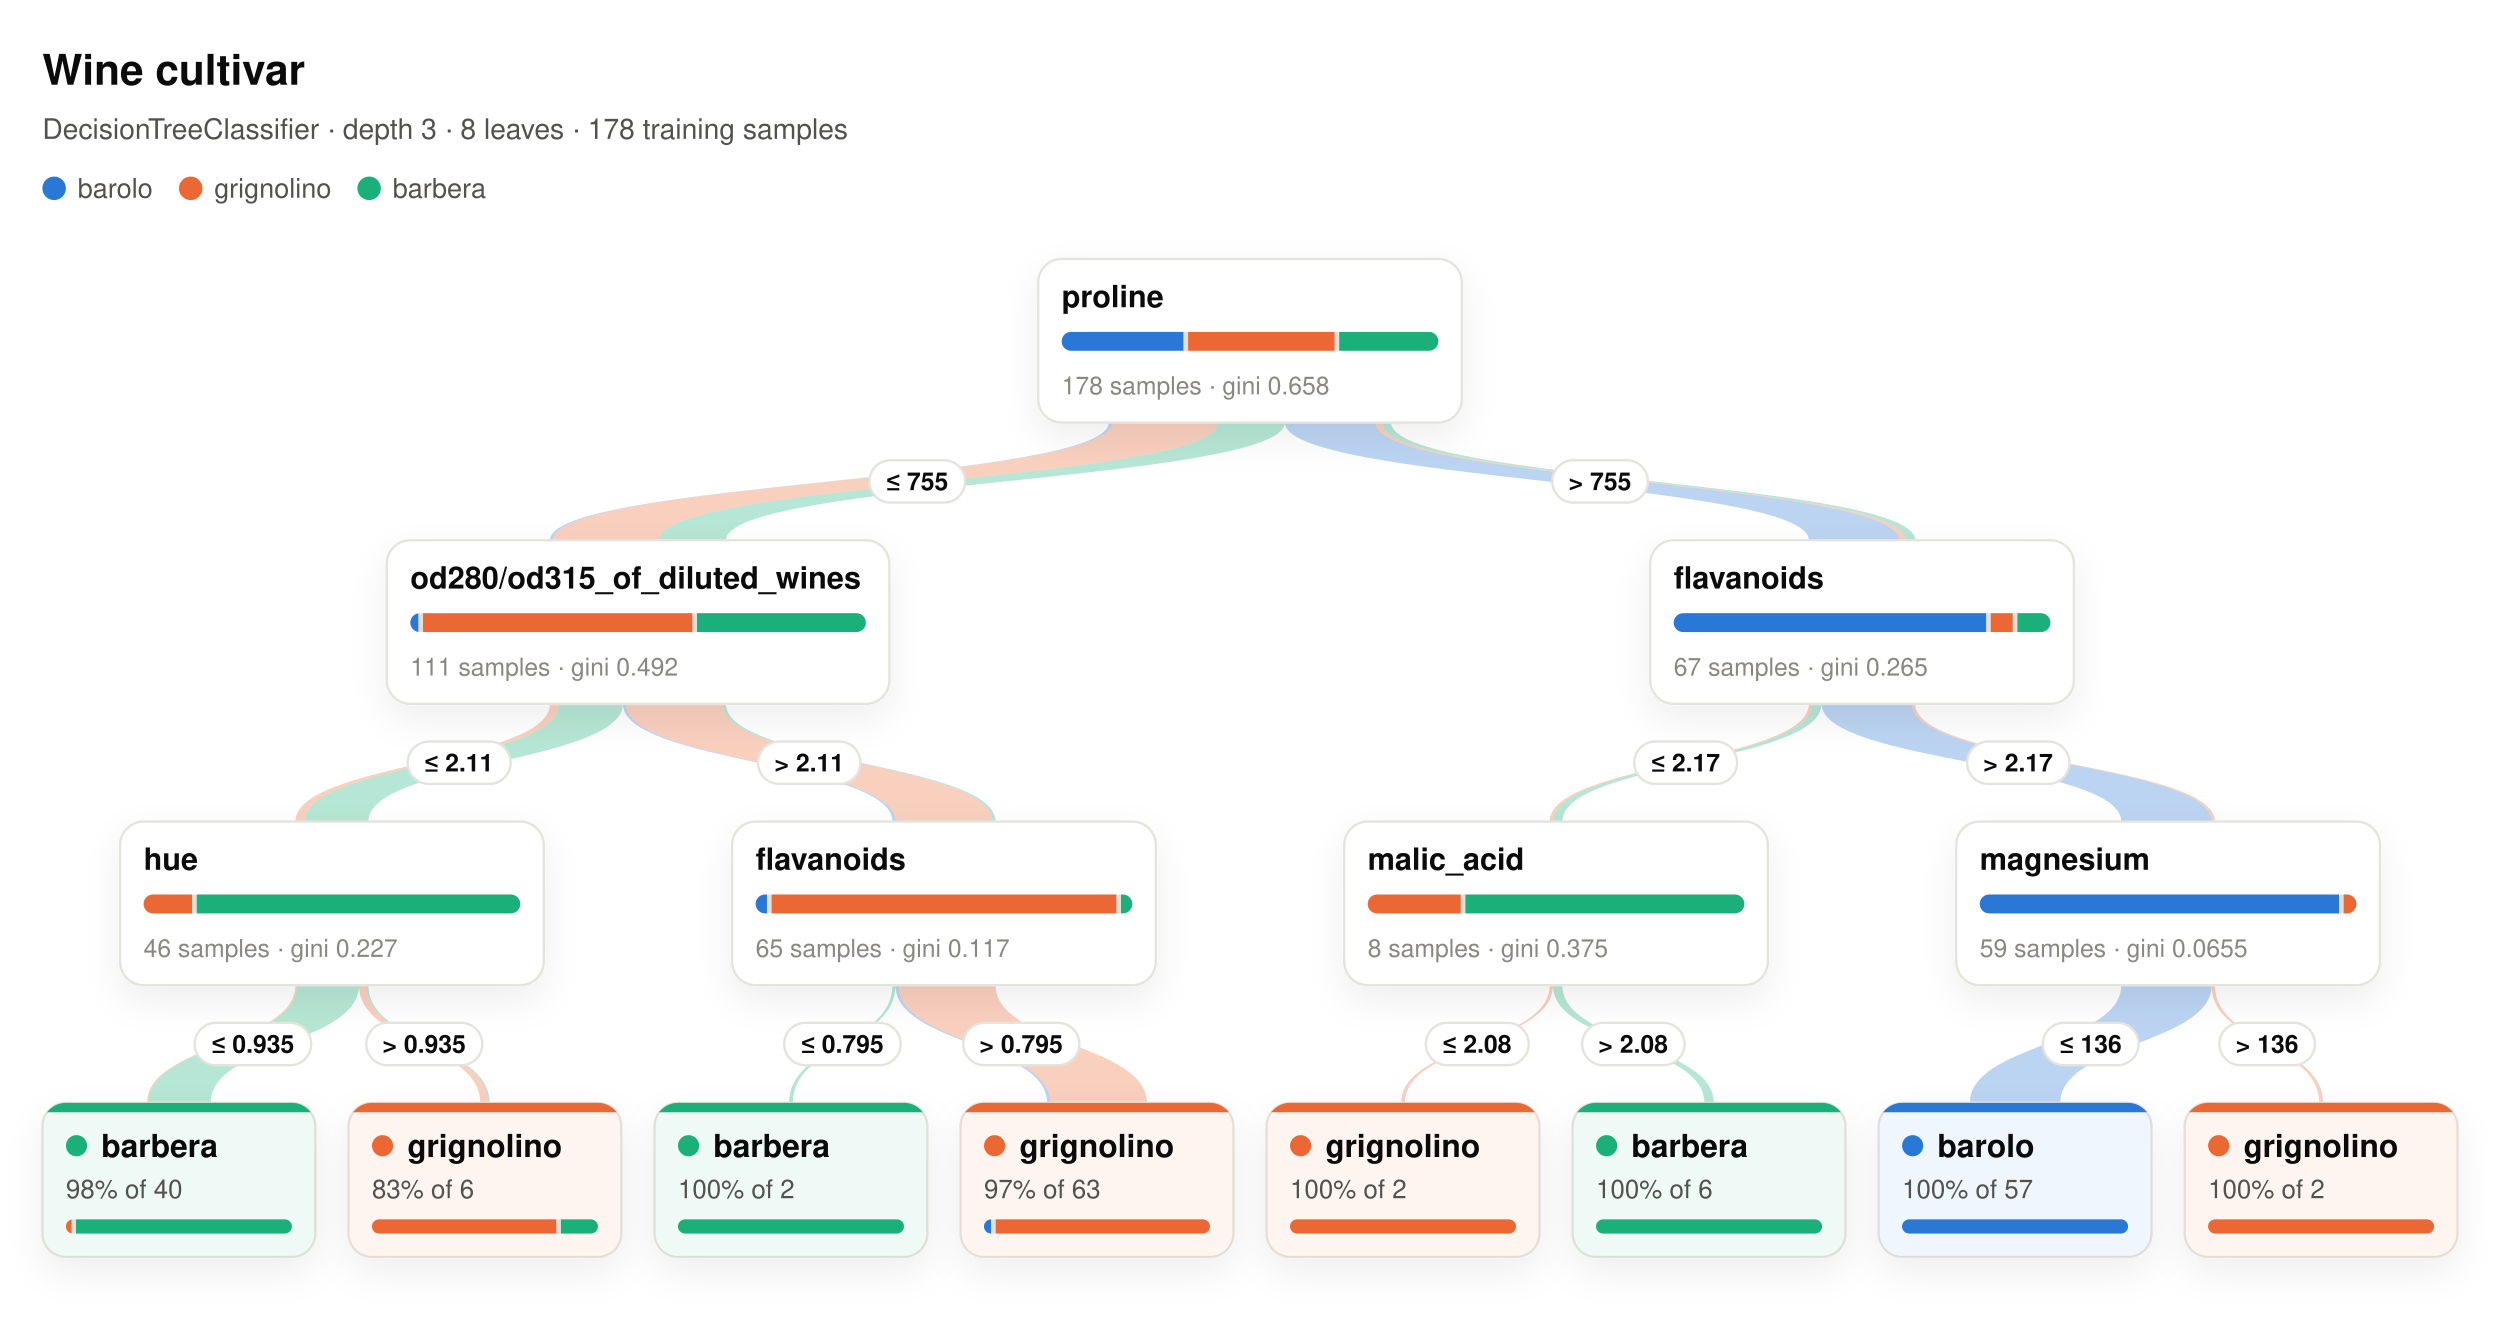
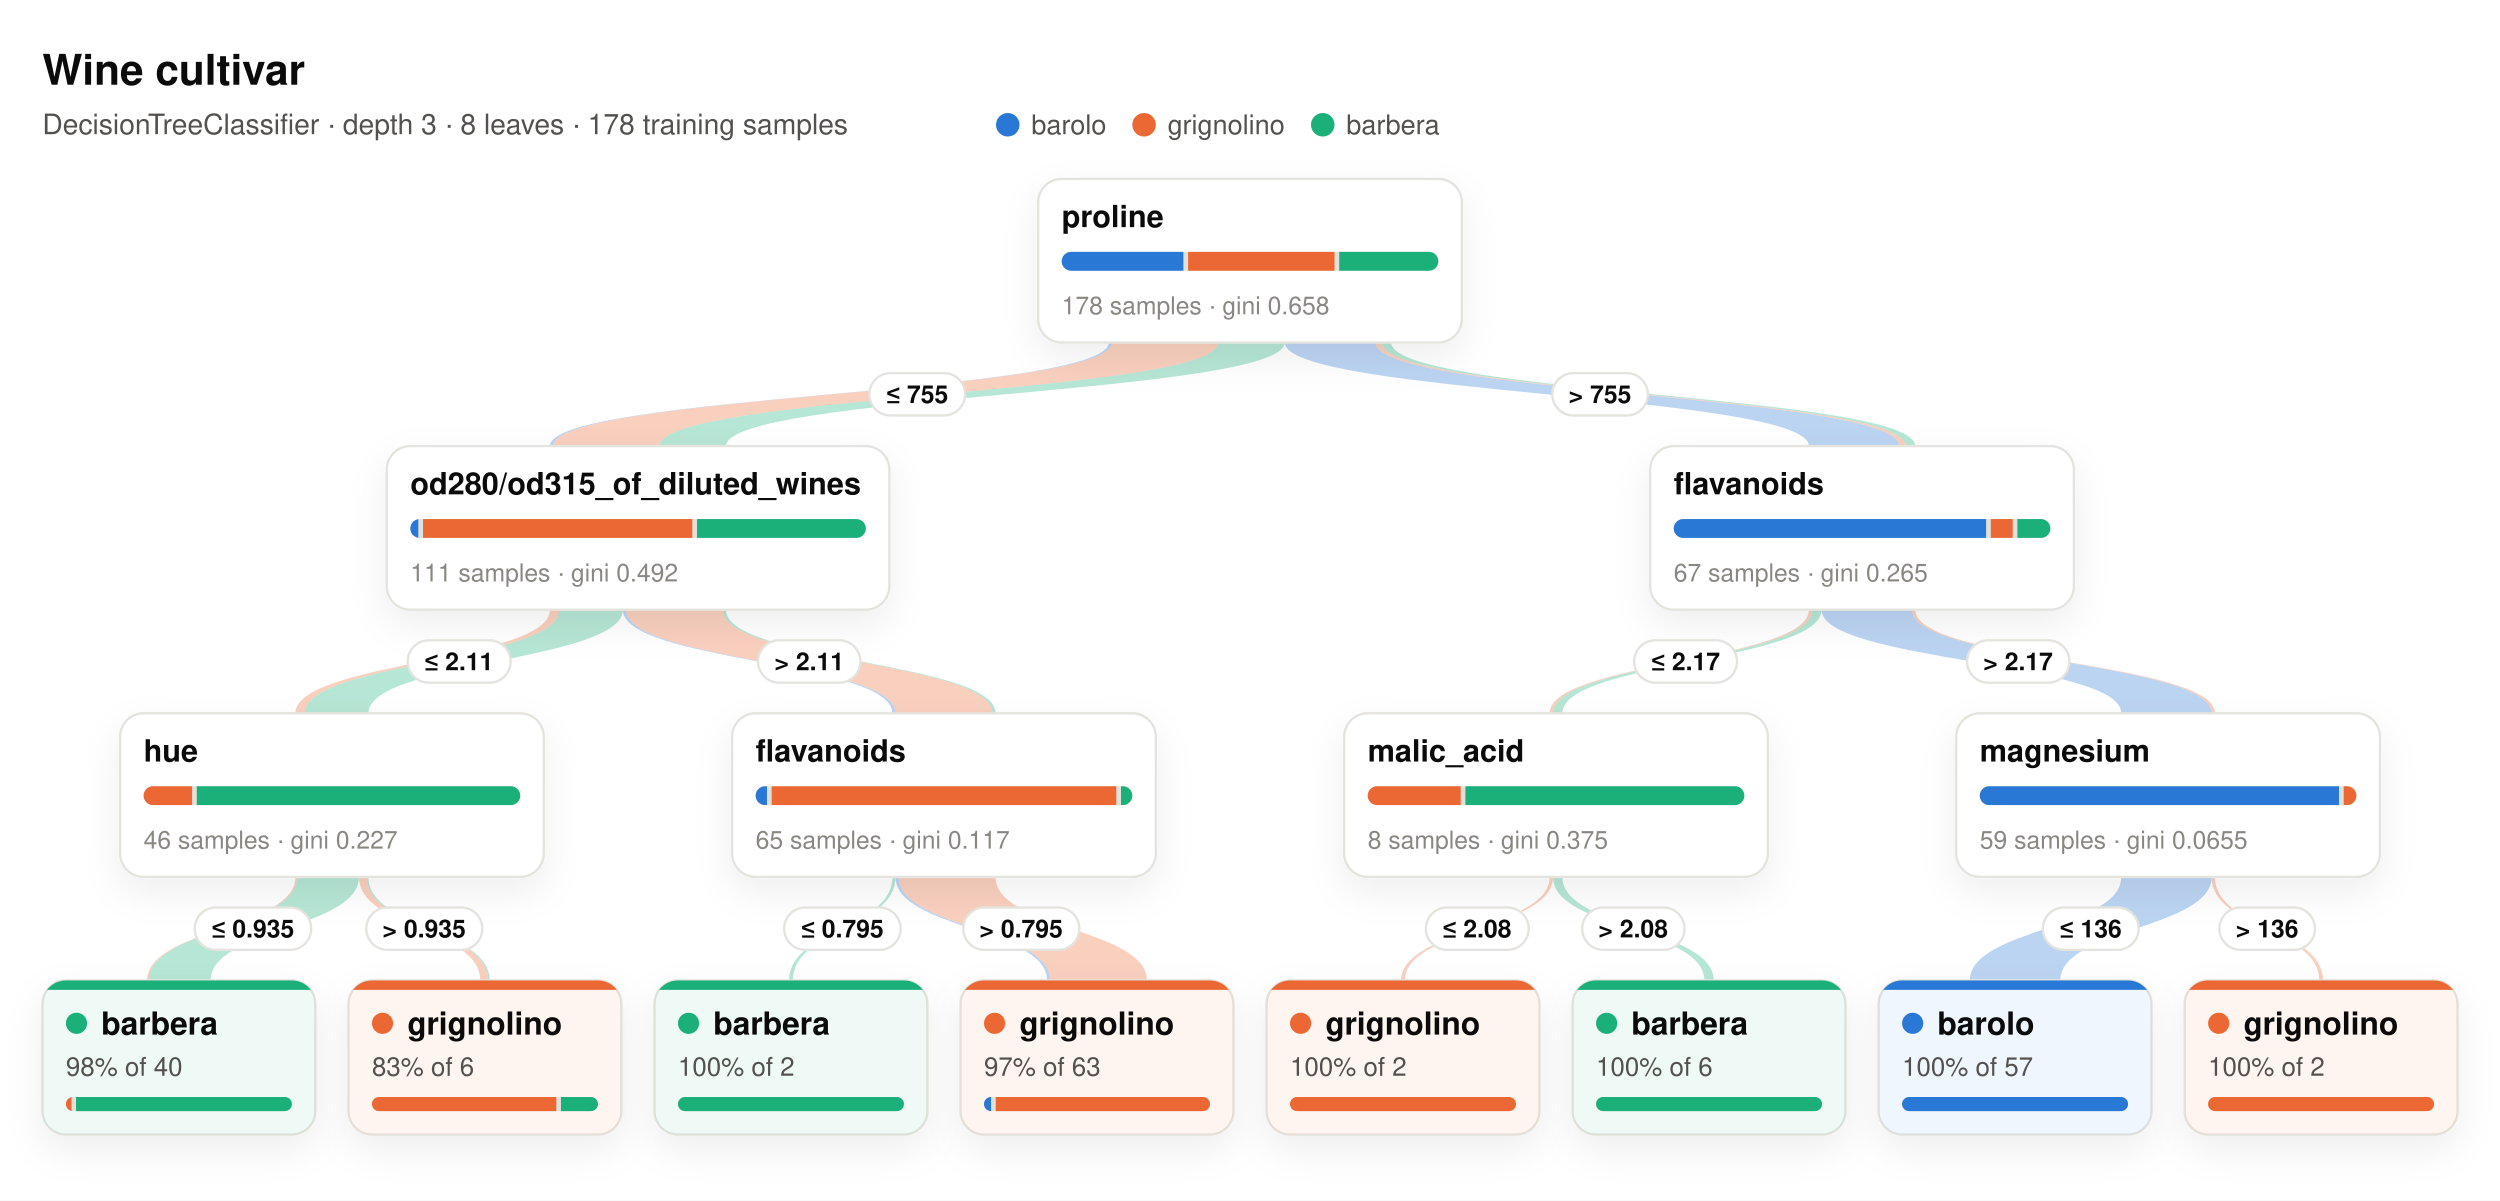
- <svg xmlns="http://www.w3.org/2000/svg" width="1062" height="562" viewBox="0 0 1062 562" role="img" aria-label="Wine cultivar" font-family="Helvetica, 'Helvetica Neue', Arial, 'Nimbus Sans', 'Liberation Sans', sans-serif">
+ <svg xmlns="http://www.w3.org/2000/svg" width="1062" height="510" viewBox="0 0 1062 510" role="img" aria-label="Wine cultivar" font-family="Helvetica, 'Helvetica Neue', Arial, 'Nimbus Sans', 'Liberation Sans', sans-serif">
  <defs>
    <filter id="dti13-sh" x="-20%" y="-20%" width="140%" height="160%">
      <feDropShadow dx="0" dy="1" stdDeviation="1" style="flood-color:#1a1a1a;flood-opacity:0.06" />
      <feDropShadow dx="0" dy="6" stdDeviation="8" style="flood-color:#1a1a1a;flood-opacity:0.07" />
    </filter>
  </defs>
  <rect width="100%" height="100%" style="fill:#ffffff" />
  <g transform="translate(18,18)">
    <text x="0" y="18" style="font-size:18px;font-weight:650;fill:#0b0b0b">Wine cultivar</text>
-     <text x="0" y="41" style="font-size:12px;font-weight:400;fill:#52514e">DecisionTreeClassifier  ·  depth 3  ·  8 leaves  ·  178 training samples</text>
-     <circle cx="5" cy="62" r="5" style="fill:#2a78d6" />
-     <text x="15" y="66" style="font-size:11.5px;font-weight:400;fill:#52514e">barolo</text>
-     <circle cx="63" cy="62" r="5" style="fill:#eb6834" />
-     <text x="73" y="66" style="font-size:11.5px;font-weight:400;fill:#52514e">grignolino</text>
-     <circle cx="138.8" cy="62" r="5" style="fill:#1baf7a" />
-     <text x="148.8" y="66" style="font-size:11.5px;font-weight:400;fill:#52514e">barbera</text>
+     <text x="0" y="39" style="font-size:12px;font-weight:400;fill:#52514e">DecisionTreeClassifier  ·  depth 3  ·  8 leaves  ·  178 training samples</text>
+     <circle cx="410.1" cy="35" r="5" style="fill:#2a78d6" />
+     <text x="420.1" y="39" style="font-size:11.5px;font-weight:400;fill:#52514e">barolo</text>
+     <circle cx="468" cy="35" r="5" style="fill:#eb6834" />
+     <text x="478" y="39" style="font-size:11.5px;font-weight:400;fill:#52514e">grignolino</text>
+     <circle cx="543.9" cy="35" r="5" style="fill:#1baf7a" />
+     <text x="553.9" y="39" style="font-size:11.5px;font-weight:400;fill:#52514e">barbera</text>
  </g>
-   <g transform="translate(18,110)">
-     <g style="fill-opacity:0.32">
-       <path d="M453,69.5C453,94.5 215.6,94.5 215.6,119.5L216.9,119.5C216.9,94.5 454.3,94.5 454.3,69.5Z" style="fill:#2a78d6" />
-       <path d="M454.3,69.5C454.3,94.5 216.9,94.5 216.9,119.5L262.1,119.5C262.1,94.5 499.5,94.5 499.5,69.5Z" style="fill:#eb6834" />
-       <path d="M499.5,69.5C499.5,94.5 262.1,94.5 262.1,119.5L290.4,119.5C290.4,94.5 527.8,94.5 527.8,69.5Z" style="fill:#1baf7a" />
-     </g>
-     <g style="fill-opacity:0.32">
-       <path d="M527.8,69.5C527.8,94.5 750.4,94.5 750.4,119.5L788.8,119.5C788.8,94.5 566.3,94.5 566.3,69.5Z" style="fill:#2a78d6" />
-       <path d="M566.3,69.5C566.3,94.5 788.8,94.5 788.8,119.5L791.5,119.5C791.5,94.5 569,94.5 569,69.5Z" style="fill:#eb6834" />
-       <path d="M569,69.5C569,94.5 791.5,94.5 791.5,119.5L795.6,119.5C795.6,94.5 573,94.5 573,69.5Z" style="fill:#1baf7a" />
-     </g>
-     <g style="fill-opacity:0.32">
-       <path d="M215.6,189C215.6,214 107.5,214 107.5,239L111.5,239C111.5,214 219.6,214 219.6,189Z" style="fill:#eb6834" />
-       <path d="M219.6,189C219.6,214 111.5,214 111.5,239L138.5,239C138.5,214 246.6,214 246.6,189Z" style="fill:#1baf7a" />
-     </g>
-     <g style="fill-opacity:0.32">
-       <path d="M246.6,189C246.6,214 361.1,214 361.1,239L362.4,239C362.4,214 247.9,214 247.9,189Z" style="fill:#2a78d6" />
-       <path d="M247.9,189C247.9,214 362.4,214 362.4,239L403.6,239C403.6,214 289.1,214 289.1,189Z" style="fill:#eb6834" />
-       <path d="M289.1,189C289.1,214 403.6,214 403.6,239L404.9,239C404.9,214 290.4,214 290.4,189Z" style="fill:#1baf7a" />
-     </g>
-     <g style="fill-opacity:0.32">
-       <path d="M107.5,308.5C107.5,333.5 44.5,333.5 44.5,358.5L45.2,358.5C45.2,333.5 108.2,333.5 108.2,308.5Z" style="fill:#eb6834" />
-       <path d="M108.2,308.5C108.2,333.5 45.2,333.5 45.2,358.5L71.5,358.5C71.5,333.5 134.5,333.5 134.5,308.5Z" style="fill:#1baf7a" />
-     </g>
-     <g style="fill-opacity:0.32">
-       <path d="M134.5,308.5C134.5,333.5 186,333.5 186,358.5L189.3,358.5C189.3,333.5 137.8,333.5 137.8,308.5Z" style="fill:#eb6834" />
-       <path d="M137.8,308.5C137.8,333.5 189.3,333.5 189.3,358.5L190,358.5C190,333.5 138.5,333.5 138.5,308.5Z" style="fill:#1baf7a" />
-     </g>
-     <g style="fill-opacity:0.32">
-       <path d="M361.1,308.5C361.1,333.5 317.2,333.5 317.2,358.5L318.8,358.5C318.8,333.5 362.4,333.5 362.4,308.5Z" style="fill:#1baf7a" />
-     </g>
-     <g style="fill-opacity:0.32">
-       <path d="M362.4,308.5C362.4,333.5 426.8,333.5 426.8,358.5L428.1,358.5C428.1,333.5 363.8,333.5 363.8,308.5Z" style="fill:#2a78d6" />
-       <path d="M363.8,308.5C363.8,333.5 428.1,333.5 428.1,358.5L469.2,358.5C469.2,333.5 404.9,333.5 404.9,308.5Z" style="fill:#eb6834" />
-     </g>
-     <g style="fill-opacity:0.32">
-       <path d="M750.4,189C750.4,214 640.3,214 640.3,239L641.7,239C641.7,214 751.8,214 751.8,189Z" style="fill:#eb6834" />
-       <path d="M751.8,189C751.8,214 641.7,214 641.7,239L645.7,239C645.7,214 755.8,214 755.8,189Z" style="fill:#1baf7a" />
-     </g>
-     <g style="fill-opacity:0.32">
-       <path d="M755.8,189C755.8,214 883.1,214 883.1,239L921.5,239C921.5,214 794.2,214 794.2,189Z" style="fill:#2a78d6" />
-       <path d="M794.2,189C794.2,214 921.5,214 921.5,239L922.9,239C922.9,214 795.6,214 795.6,189Z" style="fill:#eb6834" />
-     </g>
-     <g style="fill-opacity:0.32">
-       <path d="M640.3,308.5C640.3,333.5 577.2,333.5 577.2,358.5L578.8,358.5C578.8,333.5 641.7,333.5 641.7,308.5Z" style="fill:#eb6834" />
-     </g>
-     <g style="fill-opacity:0.32">
-       <path d="M641.7,308.5C641.7,333.5 706,333.5 706,358.5L710,358.5C710,333.5 645.7,333.5 645.7,308.5Z" style="fill:#1baf7a" />
-     </g>
-     <g style="fill-opacity:0.32">
-       <path d="M883.1,308.5C883.1,333.5 818.8,333.5 818.8,358.5L857.2,358.5C857.2,333.5 921.5,333.5 921.5,308.5Z" style="fill:#2a78d6" />
-     </g>
-     <g style="fill-opacity:0.32">
-       <path d="M921.5,308.5C921.5,333.5 967.2,333.5 967.2,358.5L968.8,358.5C968.8,333.5 922.9,333.5 922.9,308.5Z" style="fill:#eb6834" />
+   <g transform="translate(18,76)">
+     <g style="fill-opacity:0.32">
+       <path d="M453,69.5C453,91.5 215.6,91.5 215.6,113.5L216.9,113.5C216.9,91.5 454.3,91.5 454.3,69.5Z" style="fill:#2a78d6" />
+       <path d="M454.3,69.5C454.3,91.5 216.9,91.5 216.9,113.5L262.1,113.5C262.1,91.5 499.5,91.5 499.5,69.5Z" style="fill:#eb6834" />
+       <path d="M499.5,69.5C499.5,91.5 262.1,91.5 262.1,113.5L290.4,113.5C290.4,91.5 527.8,91.5 527.8,69.5Z" style="fill:#1baf7a" />
+     </g>
+     <g style="fill-opacity:0.32">
+       <path d="M527.8,69.5C527.8,91.5 750.4,91.5 750.4,113.5L788.8,113.5C788.8,91.5 566.3,91.5 566.3,69.5Z" style="fill:#2a78d6" />
+       <path d="M566.3,69.5C566.3,91.5 788.8,91.5 788.8,113.5L791.5,113.5C791.5,91.5 569,91.5 569,69.5Z" style="fill:#eb6834" />
+       <path d="M569,69.5C569,91.5 791.5,91.5 791.5,113.5L795.6,113.5C795.6,91.5 573,91.5 573,69.5Z" style="fill:#1baf7a" />
+     </g>
+     <g style="fill-opacity:0.32">
+       <path d="M215.6,183C215.6,205 107.5,205 107.5,227L111.5,227C111.5,205 219.6,205 219.6,183Z" style="fill:#eb6834" />
+       <path d="M219.6,183C219.6,205 111.5,205 111.5,227L138.5,227C138.5,205 246.6,205 246.6,183Z" style="fill:#1baf7a" />
+     </g>
+     <g style="fill-opacity:0.32">
+       <path d="M246.6,183C246.6,205 361.1,205 361.1,227L362.4,227C362.4,205 247.9,205 247.9,183Z" style="fill:#2a78d6" />
+       <path d="M247.9,183C247.9,205 362.4,205 362.4,227L403.6,227C403.6,205 289.1,205 289.1,183Z" style="fill:#eb6834" />
+       <path d="M289.1,183C289.1,205 403.6,205 403.6,227L404.9,227C404.9,205 290.4,205 290.4,183Z" style="fill:#1baf7a" />
+     </g>
+     <g style="fill-opacity:0.32">
+       <path d="M107.5,296.5C107.5,318.5 44.5,318.5 44.5,340.5L45.2,340.5C45.2,318.5 108.2,318.5 108.2,296.5Z" style="fill:#eb6834" />
+       <path d="M108.2,296.5C108.2,318.5 45.2,318.5 45.2,340.5L71.5,340.5C71.5,318.5 134.5,318.5 134.5,296.5Z" style="fill:#1baf7a" />
+     </g>
+     <g style="fill-opacity:0.32">
+       <path d="M134.5,296.5C134.5,318.5 186,318.5 186,340.5L189.3,340.5C189.3,318.5 137.8,318.5 137.8,296.5Z" style="fill:#eb6834" />
+       <path d="M137.8,296.5C137.8,318.5 189.3,318.5 189.3,340.5L190,340.5C190,318.5 138.5,318.5 138.5,296.5Z" style="fill:#1baf7a" />
+     </g>
+     <g style="fill-opacity:0.32">
+       <path d="M361.1,296.5C361.1,318.5 317.2,318.5 317.2,340.5L318.8,340.5C318.8,318.5 362.4,318.5 362.4,296.5Z" style="fill:#1baf7a" />
+     </g>
+     <g style="fill-opacity:0.32">
+       <path d="M362.4,296.5C362.4,318.5 426.8,318.5 426.8,340.5L428.1,340.5C428.1,318.5 363.8,318.5 363.8,296.5Z" style="fill:#2a78d6" />
+       <path d="M363.8,296.5C363.8,318.5 428.1,318.5 428.1,340.5L469.2,340.5C469.2,318.5 404.9,318.5 404.9,296.5Z" style="fill:#eb6834" />
+     </g>
+     <g style="fill-opacity:0.32">
+       <path d="M750.4,183C750.4,205 640.3,205 640.3,227L641.7,227C641.7,205 751.8,205 751.8,183Z" style="fill:#eb6834" />
+       <path d="M751.8,183C751.8,205 641.7,205 641.7,227L645.7,227C645.7,205 755.8,205 755.8,183Z" style="fill:#1baf7a" />
+     </g>
+     <g style="fill-opacity:0.32">
+       <path d="M755.8,183C755.8,205 883.1,205 883.1,227L921.5,227C921.5,205 794.2,205 794.2,183Z" style="fill:#2a78d6" />
+       <path d="M794.2,183C794.2,205 921.5,205 921.5,227L922.9,227C922.9,205 795.6,205 795.6,183Z" style="fill:#eb6834" />
+     </g>
+     <g style="fill-opacity:0.32">
+       <path d="M640.3,296.5C640.3,318.5 577.2,318.5 577.2,340.5L578.8,340.5C578.8,318.5 641.7,318.5 641.7,296.5Z" style="fill:#eb6834" />
+     </g>
+     <g style="fill-opacity:0.32">
+       <path d="M641.7,296.5C641.7,318.5 706,318.5 706,340.5L710,340.5C710,318.5 645.7,318.5 645.7,296.5Z" style="fill:#1baf7a" />
+     </g>
+     <g style="fill-opacity:0.32">
+       <path d="M883.1,296.5C883.1,318.5 818.8,318.5 818.8,340.5L857.2,340.5C857.2,318.5 921.5,318.5 921.5,296.5Z" style="fill:#2a78d6" />
+     </g>
+     <g style="fill-opacity:0.32">
+       <path d="M921.5,296.5C921.5,318.5 967.2,318.5 967.2,340.5L968.8,340.5C968.8,318.5 922.9,318.5 922.9,296.5Z" style="fill:#eb6834" />
    </g>
    <g transform="translate(423,0)">
      <rect class="dti-frame" width="180" height="69.5" rx="10" filter="url(#dti13-sh)" style="fill:#ffffff;stroke:#e4e3dd;stroke-width:1" />
      <text x="10" y="20.5" style="font-size:13px;font-weight:600;fill:#0b0b0b">proline</text>
      <clipPath id="dti13-cb0">
        <rect x="10" y="31" width="160" height="8" rx="4" />
      </clipPath>
      <g clip-path="url(#dti13-cb0)">
        <rect x="10" y="31" width="160" height="8" style="fill:#e1e0d9" />
        <rect x="10" y="31" width="51.7" height="8" style="fill:#2a78d6" />
        <rect x="63.7" y="31" width="62.2" height="8" style="fill:#eb6834" />
        <rect x="127.9" y="31" width="42.1" height="8" style="fill:#1baf7a" />
      </g>
      <text x="10" y="57.5" style="font-size:10.5px;font-weight:400;fill:#898781;font-variant-numeric:tabular-nums">178 samples  ·  gini 0.658</text>
    </g>
-     <g transform="translate(146.3,119.5)">
+     <g transform="translate(146.3,113.5)">
      <rect class="dti-frame" width="213.5" height="69.5" rx="10" filter="url(#dti13-sh)" style="fill:#ffffff;stroke:#e4e3dd;stroke-width:1" />
      <text x="10" y="20.5" style="font-size:13px;font-weight:600;fill:#0b0b0b">od280/od315_of_diluted_wines</text>
      <clipPath id="dti13-cb1">
        <rect x="10" y="31" width="193.5" height="8" rx="4" />
      </clipPath>
      <g clip-path="url(#dti13-cb1)">
        <rect x="10" y="31" width="193.5" height="8" style="fill:#e1e0d9" />
        <rect x="10" y="31" width="3.4" height="8" style="fill:#2a78d6" />
        <rect x="15.4" y="31" width="114.4" height="8" style="fill:#eb6834" />
        <rect x="131.8" y="31" width="71.7" height="8" style="fill:#1baf7a" />
      </g>
      <text x="10" y="57.5" style="font-size:10.5px;font-weight:400;fill:#898781;font-variant-numeric:tabular-nums">111 samples  ·  gini 0.492</text>
    </g>
-     <g transform="translate(33,239)">
+     <g transform="translate(33,227)">
      <rect class="dti-frame" width="180" height="69.5" rx="10" filter="url(#dti13-sh)" style="fill:#ffffff;stroke:#e4e3dd;stroke-width:1" />
      <text x="10" y="20.5" style="font-size:13px;font-weight:600;fill:#0b0b0b">hue</text>
      <clipPath id="dti13-cb2">
        <rect x="10" y="31" width="160" height="8" rx="4" />
      </clipPath>
      <g clip-path="url(#dti13-cb2)">
        <rect x="10" y="31" width="160" height="8" style="fill:#e1e0d9" />
        <rect x="10" y="31" width="20.6" height="8" style="fill:#eb6834" />
        <rect x="32.6" y="31" width="137.4" height="8" style="fill:#1baf7a" />
      </g>
      <text x="10" y="57.5" style="font-size:10.5px;font-weight:400;fill:#898781;font-variant-numeric:tabular-nums">46 samples  ·  gini 0.227</text>
    </g>
-     <g transform="translate(0,358.5)">
+     <g transform="translate(0,340.5)">
      <rect class="dti-frame" width="116" height="65.5" rx="10" filter="url(#dti13-sh)" style="fill:#ffffff;stroke:#e4e3dd;stroke-width:1" />
      <clipPath id="dti13-cc3">
        <rect width="116" height="65.5" rx="10" />
      </clipPath>
      <g clip-path="url(#dti13-cc3)">
        <rect width="116" height="65.5" style="fill:#1baf7a;fill-opacity:0.07" />
        <rect width="116" height="4" style="fill:#1baf7a" />
      </g>
      <circle cx="14.5" cy="18.2" r="4.5" style="fill:#1baf7a" />
      <text x="25" y="23" style="font-size:13.5px;font-weight:600;fill:#0b0b0b">barbera</text>
      <text x="10" y="40.5" style="font-size:11px;font-weight:400;fill:#52514e;font-variant-numeric:tabular-nums">98% of 40</text>
      <clipPath id="dti13-cb3">
        <rect x="10" y="49.5" width="96" height="6" rx="3" />
      </clipPath>
      <g clip-path="url(#dti13-cb3)">
        <rect x="10" y="49.5" width="96" height="6" style="fill:#e1e0d9" />
        <rect x="10" y="49.5" width="2.4" height="6" style="fill:#eb6834" />
        <rect x="14.3" y="49.5" width="91.7" height="6" style="fill:#1baf7a" />
      </g>
    </g>
-     <g transform="translate(130,358.5)">
+     <g transform="translate(130,340.5)">
      <rect class="dti-frame" width="116" height="65.5" rx="10" filter="url(#dti13-sh)" style="fill:#ffffff;stroke:#e4e3dd;stroke-width:1" />
      <clipPath id="dti13-cc4">
        <rect width="116" height="65.5" rx="10" />
      </clipPath>
      <g clip-path="url(#dti13-cc4)">
        <rect width="116" height="65.5" style="fill:#eb6834;fill-opacity:0.07" />
        <rect width="116" height="4" style="fill:#eb6834" />
      </g>
      <circle cx="14.5" cy="18.2" r="4.5" style="fill:#eb6834" />
      <text x="25" y="23" style="font-size:13.5px;font-weight:600;fill:#0b0b0b">grignolino</text>
      <text x="10" y="40.5" style="font-size:11px;font-weight:400;fill:#52514e;font-variant-numeric:tabular-nums">83% of 6</text>
      <clipPath id="dti13-cb4">
        <rect x="10" y="49.5" width="96" height="6" rx="3" />
      </clipPath>
      <g clip-path="url(#dti13-cb4)">
        <rect x="10" y="49.5" width="96" height="6" style="fill:#e1e0d9" />
        <rect x="10" y="49.5" width="78.3" height="6" style="fill:#eb6834" />
        <rect x="90.3" y="49.5" width="15.7" height="6" style="fill:#1baf7a" />
      </g>
    </g>
-     <g transform="translate(293,239)">
+     <g transform="translate(293,227)">
      <rect class="dti-frame" width="180" height="69.5" rx="10" filter="url(#dti13-sh)" style="fill:#ffffff;stroke:#e4e3dd;stroke-width:1" />
      <text x="10" y="20.5" style="font-size:13px;font-weight:600;fill:#0b0b0b">flavanoids</text>
      <clipPath id="dti13-cb5">
        <rect x="10" y="31" width="160" height="8" rx="4" />
      </clipPath>
      <g clip-path="url(#dti13-cb5)">
        <rect x="10" y="31" width="160" height="8" style="fill:#e1e0d9" />
        <rect x="10" y="31" width="4.8" height="8" style="fill:#2a78d6" />
        <rect x="16.8" y="31" width="146.4" height="8" style="fill:#eb6834" />
        <rect x="165.2" y="31" width="4.8" height="8" style="fill:#1baf7a" />
      </g>
      <text x="10" y="57.5" style="font-size:10.5px;font-weight:400;fill:#898781;font-variant-numeric:tabular-nums">65 samples  ·  gini 0.117</text>
    </g>
-     <g transform="translate(260,358.5)">
+     <g transform="translate(260,340.5)">
      <rect class="dti-frame" width="116" height="65.5" rx="10" filter="url(#dti13-sh)" style="fill:#ffffff;stroke:#e4e3dd;stroke-width:1" />
      <clipPath id="dti13-cc6">
        <rect width="116" height="65.5" rx="10" />
      </clipPath>
      <g clip-path="url(#dti13-cc6)">
        <rect width="116" height="65.5" style="fill:#1baf7a;fill-opacity:0.07" />
        <rect width="116" height="4" style="fill:#1baf7a" />
      </g>
      <circle cx="14.5" cy="18.2" r="4.5" style="fill:#1baf7a" />
      <text x="25" y="23" style="font-size:13.5px;font-weight:600;fill:#0b0b0b">barbera</text>
      <text x="10" y="40.5" style="font-size:11px;font-weight:400;fill:#52514e;font-variant-numeric:tabular-nums">100% of 2</text>
      <clipPath id="dti13-cb6">
        <rect x="10" y="49.5" width="96" height="6" rx="3" />
      </clipPath>
      <g clip-path="url(#dti13-cb6)">
        <rect x="10" y="49.5" width="96" height="6" style="fill:#e1e0d9" />
        <rect x="10" y="49.5" width="96" height="6" style="fill:#1baf7a" />
      </g>
    </g>
-     <g transform="translate(390,358.5)">
+     <g transform="translate(390,340.5)">
      <rect class="dti-frame" width="116" height="65.5" rx="10" filter="url(#dti13-sh)" style="fill:#ffffff;stroke:#e4e3dd;stroke-width:1" />
      <clipPath id="dti13-cc7">
        <rect width="116" height="65.5" rx="10" />
      </clipPath>
      <g clip-path="url(#dti13-cc7)">
        <rect width="116" height="65.5" style="fill:#eb6834;fill-opacity:0.07" />
        <rect width="116" height="4" style="fill:#eb6834" />
      </g>
      <circle cx="14.5" cy="18.2" r="4.5" style="fill:#eb6834" />
      <text x="25" y="23" style="font-size:13.5px;font-weight:600;fill:#0b0b0b">grignolino</text>
      <text x="10" y="40.5" style="font-size:11px;font-weight:400;fill:#52514e;font-variant-numeric:tabular-nums">97% of 63</text>
      <clipPath id="dti13-cb7">
        <rect x="10" y="49.5" width="96" height="6" rx="3" />
      </clipPath>
      <g clip-path="url(#dti13-cb7)">
        <rect x="10" y="49.5" width="96" height="6" style="fill:#e1e0d9" />
        <rect x="10" y="49.5" width="3" height="6" style="fill:#2a78d6" />
        <rect x="15" y="49.5" width="91" height="6" style="fill:#eb6834" />
      </g>
    </g>
-     <g transform="translate(683,119.5)">
+     <g transform="translate(683,113.5)">
      <rect class="dti-frame" width="180" height="69.5" rx="10" filter="url(#dti13-sh)" style="fill:#ffffff;stroke:#e4e3dd;stroke-width:1" />
      <text x="10" y="20.5" style="font-size:13px;font-weight:600;fill:#0b0b0b">flavanoids</text>
      <clipPath id="dti13-cb8">
        <rect x="10" y="31" width="160" height="8" rx="4" />
      </clipPath>
      <g clip-path="url(#dti13-cb8)">
        <rect x="10" y="31" width="160" height="8" style="fill:#e1e0d9" />
        <rect x="10" y="31" width="132.7" height="8" style="fill:#2a78d6" />
        <rect x="144.7" y="31" width="9.3" height="8" style="fill:#eb6834" />
        <rect x="156" y="31" width="14" height="8" style="fill:#1baf7a" />
      </g>
      <text x="10" y="57.5" style="font-size:10.5px;font-weight:400;fill:#898781;font-variant-numeric:tabular-nums">67 samples  ·  gini 0.265</text>
    </g>
-     <g transform="translate(553,239)">
+     <g transform="translate(553,227)">
      <rect class="dti-frame" width="180" height="69.5" rx="10" filter="url(#dti13-sh)" style="fill:#ffffff;stroke:#e4e3dd;stroke-width:1" />
      <text x="10" y="20.5" style="font-size:13px;font-weight:600;fill:#0b0b0b">malic_acid</text>
      <clipPath id="dti13-cb9">
        <rect x="10" y="31" width="160" height="8" rx="4" />
      </clipPath>
      <g clip-path="url(#dti13-cb9)">
        <rect x="10" y="31" width="160" height="8" style="fill:#e1e0d9" />
        <rect x="10" y="31" width="39.5" height="8" style="fill:#eb6834" />
        <rect x="51.5" y="31" width="118.5" height="8" style="fill:#1baf7a" />
      </g>
      <text x="10" y="57.5" style="font-size:10.5px;font-weight:400;fill:#898781;font-variant-numeric:tabular-nums">8 samples  ·  gini 0.375</text>
    </g>
-     <g transform="translate(520,358.5)">
+     <g transform="translate(520,340.5)">
      <rect class="dti-frame" width="116" height="65.5" rx="10" filter="url(#dti13-sh)" style="fill:#ffffff;stroke:#e4e3dd;stroke-width:1" />
      <clipPath id="dti13-cc10">
        <rect width="116" height="65.5" rx="10" />
      </clipPath>
      <g clip-path="url(#dti13-cc10)">
        <rect width="116" height="65.5" style="fill:#eb6834;fill-opacity:0.07" />
        <rect width="116" height="4" style="fill:#eb6834" />
      </g>
      <circle cx="14.5" cy="18.2" r="4.5" style="fill:#eb6834" />
      <text x="25" y="23" style="font-size:13.5px;font-weight:600;fill:#0b0b0b">grignolino</text>
      <text x="10" y="40.5" style="font-size:11px;font-weight:400;fill:#52514e;font-variant-numeric:tabular-nums">100% of 2</text>
      <clipPath id="dti13-cb10">
        <rect x="10" y="49.5" width="96" height="6" rx="3" />
      </clipPath>
      <g clip-path="url(#dti13-cb10)">
        <rect x="10" y="49.5" width="96" height="6" style="fill:#e1e0d9" />
        <rect x="10" y="49.5" width="96" height="6" style="fill:#eb6834" />
      </g>
    </g>
-     <g transform="translate(650,358.5)">
+     <g transform="translate(650,340.5)">
      <rect class="dti-frame" width="116" height="65.5" rx="10" filter="url(#dti13-sh)" style="fill:#ffffff;stroke:#e4e3dd;stroke-width:1" />
      <clipPath id="dti13-cc11">
        <rect width="116" height="65.5" rx="10" />
      </clipPath>
      <g clip-path="url(#dti13-cc11)">
        <rect width="116" height="65.5" style="fill:#1baf7a;fill-opacity:0.07" />
        <rect width="116" height="4" style="fill:#1baf7a" />
      </g>
      <circle cx="14.5" cy="18.2" r="4.5" style="fill:#1baf7a" />
      <text x="25" y="23" style="font-size:13.5px;font-weight:600;fill:#0b0b0b">barbera</text>
      <text x="10" y="40.5" style="font-size:11px;font-weight:400;fill:#52514e;font-variant-numeric:tabular-nums">100% of 6</text>
      <clipPath id="dti13-cb11">
        <rect x="10" y="49.5" width="96" height="6" rx="3" />
      </clipPath>
      <g clip-path="url(#dti13-cb11)">
        <rect x="10" y="49.5" width="96" height="6" style="fill:#e1e0d9" />
        <rect x="10" y="49.5" width="96" height="6" style="fill:#1baf7a" />
      </g>
    </g>
-     <g transform="translate(813,239)">
+     <g transform="translate(813,227)">
      <rect class="dti-frame" width="180" height="69.5" rx="10" filter="url(#dti13-sh)" style="fill:#ffffff;stroke:#e4e3dd;stroke-width:1" />
      <text x="10" y="20.5" style="font-size:13px;font-weight:600;fill:#0b0b0b">magnesium</text>
      <clipPath id="dti13-cb12">
        <rect x="10" y="31" width="160" height="8" rx="4" />
      </clipPath>
      <g clip-path="url(#dti13-cb12)">
        <rect x="10" y="31" width="160" height="8" style="fill:#e1e0d9" />
        <rect x="10" y="31" width="152.6" height="8" style="fill:#2a78d6" />
        <rect x="164.6" y="31" width="5.4" height="8" style="fill:#eb6834" />
      </g>
      <text x="10" y="57.5" style="font-size:10.5px;font-weight:400;fill:#898781;font-variant-numeric:tabular-nums">59 samples  ·  gini 0.0655</text>
    </g>
-     <g transform="translate(780,358.5)">
+     <g transform="translate(780,340.5)">
      <rect class="dti-frame" width="116" height="65.5" rx="10" filter="url(#dti13-sh)" style="fill:#ffffff;stroke:#e4e3dd;stroke-width:1" />
      <clipPath id="dti13-cc13">
        <rect width="116" height="65.5" rx="10" />
      </clipPath>
      <g clip-path="url(#dti13-cc13)">
        <rect width="116" height="65.5" style="fill:#2a78d6;fill-opacity:0.07" />
        <rect width="116" height="4" style="fill:#2a78d6" />
      </g>
      <circle cx="14.5" cy="18.2" r="4.5" style="fill:#2a78d6" />
      <text x="25" y="23" style="font-size:13.5px;font-weight:600;fill:#0b0b0b">barolo</text>
      <text x="10" y="40.5" style="font-size:11px;font-weight:400;fill:#52514e;font-variant-numeric:tabular-nums">100% of 57</text>
      <clipPath id="dti13-cb13">
        <rect x="10" y="49.5" width="96" height="6" rx="3" />
      </clipPath>
      <g clip-path="url(#dti13-cb13)">
        <rect x="10" y="49.5" width="96" height="6" style="fill:#e1e0d9" />
        <rect x="10" y="49.5" width="96" height="6" style="fill:#2a78d6" />
      </g>
    </g>
-     <g transform="translate(910,358.5)">
+     <g transform="translate(910,340.5)">
      <rect class="dti-frame" width="116" height="65.5" rx="10" filter="url(#dti13-sh)" style="fill:#ffffff;stroke:#e4e3dd;stroke-width:1" />
      <clipPath id="dti13-cc14">
        <rect width="116" height="65.5" rx="10" />
      </clipPath>
      <g clip-path="url(#dti13-cc14)">
        <rect width="116" height="65.5" style="fill:#eb6834;fill-opacity:0.07" />
        <rect width="116" height="4" style="fill:#eb6834" />
      </g>
      <circle cx="14.5" cy="18.2" r="4.5" style="fill:#eb6834" />
      <text x="25" y="23" style="font-size:13.5px;font-weight:600;fill:#0b0b0b">grignolino</text>
      <text x="10" y="40.5" style="font-size:11px;font-weight:400;fill:#52514e;font-variant-numeric:tabular-nums">100% of 2</text>
      <clipPath id="dti13-cb14">
        <rect x="10" y="49.5" width="96" height="6" rx="3" />
      </clipPath>
      <g clip-path="url(#dti13-cb14)">
        <rect x="10" y="49.5" width="96" height="6" style="fill:#e1e0d9" />
        <rect x="10" y="49.5" width="96" height="6" style="fill:#eb6834" />
      </g>
    </g>
    <g class="dti-pill">
-       <rect x="351.3" y="85.5" width="40.7" height="18" rx="9" style="fill:#ffffff;stroke:#e4e3dd;stroke-width:1" />
-       <text x="371.7" y="98.2" text-anchor="middle" style="font-size:10.5px;font-weight:600;fill:#0b0b0b;font-variant-numeric:tabular-nums">≤ 755</text>
-     </g>
-     <g class="dti-pill">
-       <rect x="641.4" y="85.5" width="40.6" height="18" rx="9" style="fill:#ffffff;stroke:#e4e3dd;stroke-width:1" />
-       <text x="661.7" y="98.2" text-anchor="middle" style="font-size:10.5px;font-weight:600;fill:#0b0b0b;font-variant-numeric:tabular-nums">&gt; 755</text>
-     </g>
-     <g class="dti-pill">
-       <rect x="155.2" y="205" width="43.7" height="18" rx="9" style="fill:#ffffff;stroke:#e4e3dd;stroke-width:1" />
-       <text x="177" y="217.7" text-anchor="middle" style="font-size:10.5px;font-weight:600;fill:#0b0b0b;font-variant-numeric:tabular-nums">≤ 2.11</text>
-     </g>
-     <g class="dti-pill">
-       <rect x="304" y="205" width="43.5" height="18" rx="9" style="fill:#ffffff;stroke:#e4e3dd;stroke-width:1" />
-       <text x="325.8" y="217.7" text-anchor="middle" style="font-size:10.5px;font-weight:600;fill:#0b0b0b;font-variant-numeric:tabular-nums">&gt; 2.11</text>
-     </g>
-     <g class="dti-pill">
-       <rect x="64.7" y="324.5" width="49.5" height="18" rx="9" style="fill:#ffffff;stroke:#e4e3dd;stroke-width:1" />
-       <text x="89.5" y="337.2" text-anchor="middle" style="font-size:10.5px;font-weight:600;fill:#0b0b0b;font-variant-numeric:tabular-nums">≤ 0.935</text>
-     </g>
-     <g class="dti-pill">
-       <rect x="137.6" y="324.5" width="49.3" height="18" rx="9" style="fill:#ffffff;stroke:#e4e3dd;stroke-width:1" />
-       <text x="162.2" y="337.2" text-anchor="middle" style="font-size:10.5px;font-weight:600;fill:#0b0b0b;font-variant-numeric:tabular-nums">&gt; 0.935</text>
-     </g>
-     <g class="dti-pill">
-       <rect x="315.1" y="324.5" width="49.5" height="18" rx="9" style="fill:#ffffff;stroke:#e4e3dd;stroke-width:1" />
-       <text x="339.9" y="337.2" text-anchor="middle" style="font-size:10.5px;font-weight:600;fill:#0b0b0b;font-variant-numeric:tabular-nums">≤ 0.795</text>
-     </g>
-     <g class="dti-pill">
-       <rect x="391.2" y="324.5" width="49.3" height="18" rx="9" style="fill:#ffffff;stroke:#e4e3dd;stroke-width:1" />
-       <text x="415.8" y="337.2" text-anchor="middle" style="font-size:10.5px;font-weight:600;fill:#0b0b0b;font-variant-numeric:tabular-nums">&gt; 0.795</text>
-     </g>
-     <g class="dti-pill">
-       <rect x="676.2" y="205" width="43.7" height="18" rx="9" style="fill:#ffffff;stroke:#e4e3dd;stroke-width:1" />
-       <text x="698.1" y="217.7" text-anchor="middle" style="font-size:10.5px;font-weight:600;fill:#0b0b0b;font-variant-numeric:tabular-nums">≤ 2.17</text>
-     </g>
-     <g class="dti-pill">
-       <rect x="817.6" y="205" width="43.5" height="18" rx="9" style="fill:#ffffff;stroke:#e4e3dd;stroke-width:1" />
-       <text x="839.3" y="217.7" text-anchor="middle" style="font-size:10.5px;font-weight:600;fill:#0b0b0b;font-variant-numeric:tabular-nums">&gt; 2.17</text>
-     </g>
-     <g class="dti-pill">
-       <rect x="587.7" y="324.5" width="43.7" height="18" rx="9" style="fill:#ffffff;stroke:#e4e3dd;stroke-width:1" />
-       <text x="609.5" y="337.2" text-anchor="middle" style="font-size:10.5px;font-weight:600;fill:#0b0b0b;font-variant-numeric:tabular-nums">≤ 2.08</text>
-     </g>
-     <g class="dti-pill">
-       <rect x="654.1" y="324.5" width="43.5" height="18" rx="9" style="fill:#ffffff;stroke:#e4e3dd;stroke-width:1" />
-       <text x="675.8" y="337.2" text-anchor="middle" style="font-size:10.5px;font-weight:600;fill:#0b0b0b;font-variant-numeric:tabular-nums">&gt; 2.08</text>
-     </g>
-     <g class="dti-pill">
-       <rect x="849.8" y="324.5" width="40.7" height="18" rx="9" style="fill:#ffffff;stroke:#e4e3dd;stroke-width:1" />
-       <text x="870.2" y="337.2" text-anchor="middle" style="font-size:10.5px;font-weight:600;fill:#0b0b0b;font-variant-numeric:tabular-nums">≤ 136</text>
-     </g>
-     <g class="dti-pill">
-       <rect x="924.8" y="324.5" width="40.6" height="18" rx="9" style="fill:#ffffff;stroke:#e4e3dd;stroke-width:1" />
-       <text x="945.1" y="337.2" text-anchor="middle" style="font-size:10.5px;font-weight:600;fill:#0b0b0b;font-variant-numeric:tabular-nums">&gt; 136</text>
+       <rect x="351.3" y="82.5" width="40.7" height="18" rx="9" style="fill:#ffffff;stroke:#e4e3dd;stroke-width:1" />
+       <text x="371.7" y="95.2" text-anchor="middle" style="font-size:10.5px;font-weight:600;fill:#0b0b0b;font-variant-numeric:tabular-nums">≤ 755</text>
+     </g>
+     <g class="dti-pill">
+       <rect x="641.4" y="82.5" width="40.6" height="18" rx="9" style="fill:#ffffff;stroke:#e4e3dd;stroke-width:1" />
+       <text x="661.7" y="95.2" text-anchor="middle" style="font-size:10.5px;font-weight:600;fill:#0b0b0b;font-variant-numeric:tabular-nums">&gt; 755</text>
+     </g>
+     <g class="dti-pill">
+       <rect x="155.2" y="196" width="43.7" height="18" rx="9" style="fill:#ffffff;stroke:#e4e3dd;stroke-width:1" />
+       <text x="177" y="208.7" text-anchor="middle" style="font-size:10.5px;font-weight:600;fill:#0b0b0b;font-variant-numeric:tabular-nums">≤ 2.11</text>
+     </g>
+     <g class="dti-pill">
+       <rect x="304" y="196" width="43.5" height="18" rx="9" style="fill:#ffffff;stroke:#e4e3dd;stroke-width:1" />
+       <text x="325.8" y="208.7" text-anchor="middle" style="font-size:10.5px;font-weight:600;fill:#0b0b0b;font-variant-numeric:tabular-nums">&gt; 2.11</text>
+     </g>
+     <g class="dti-pill">
+       <rect x="64.7" y="309.5" width="49.5" height="18" rx="9" style="fill:#ffffff;stroke:#e4e3dd;stroke-width:1" />
+       <text x="89.5" y="322.2" text-anchor="middle" style="font-size:10.5px;font-weight:600;fill:#0b0b0b;font-variant-numeric:tabular-nums">≤ 0.935</text>
+     </g>
+     <g class="dti-pill">
+       <rect x="137.6" y="309.5" width="49.3" height="18" rx="9" style="fill:#ffffff;stroke:#e4e3dd;stroke-width:1" />
+       <text x="162.2" y="322.2" text-anchor="middle" style="font-size:10.5px;font-weight:600;fill:#0b0b0b;font-variant-numeric:tabular-nums">&gt; 0.935</text>
+     </g>
+     <g class="dti-pill">
+       <rect x="315.1" y="309.5" width="49.5" height="18" rx="9" style="fill:#ffffff;stroke:#e4e3dd;stroke-width:1" />
+       <text x="339.9" y="322.2" text-anchor="middle" style="font-size:10.5px;font-weight:600;fill:#0b0b0b;font-variant-numeric:tabular-nums">≤ 0.795</text>
+     </g>
+     <g class="dti-pill">
+       <rect x="391.2" y="309.5" width="49.3" height="18" rx="9" style="fill:#ffffff;stroke:#e4e3dd;stroke-width:1" />
+       <text x="415.8" y="322.2" text-anchor="middle" style="font-size:10.5px;font-weight:600;fill:#0b0b0b;font-variant-numeric:tabular-nums">&gt; 0.795</text>
+     </g>
+     <g class="dti-pill">
+       <rect x="676.2" y="196" width="43.7" height="18" rx="9" style="fill:#ffffff;stroke:#e4e3dd;stroke-width:1" />
+       <text x="698.1" y="208.7" text-anchor="middle" style="font-size:10.5px;font-weight:600;fill:#0b0b0b;font-variant-numeric:tabular-nums">≤ 2.17</text>
+     </g>
+     <g class="dti-pill">
+       <rect x="817.6" y="196" width="43.5" height="18" rx="9" style="fill:#ffffff;stroke:#e4e3dd;stroke-width:1" />
+       <text x="839.3" y="208.7" text-anchor="middle" style="font-size:10.5px;font-weight:600;fill:#0b0b0b;font-variant-numeric:tabular-nums">&gt; 2.17</text>
+     </g>
+     <g class="dti-pill">
+       <rect x="587.7" y="309.5" width="43.7" height="18" rx="9" style="fill:#ffffff;stroke:#e4e3dd;stroke-width:1" />
+       <text x="609.5" y="322.2" text-anchor="middle" style="font-size:10.5px;font-weight:600;fill:#0b0b0b;font-variant-numeric:tabular-nums">≤ 2.08</text>
+     </g>
+     <g class="dti-pill">
+       <rect x="654.1" y="309.5" width="43.5" height="18" rx="9" style="fill:#ffffff;stroke:#e4e3dd;stroke-width:1" />
+       <text x="675.8" y="322.2" text-anchor="middle" style="font-size:10.5px;font-weight:600;fill:#0b0b0b;font-variant-numeric:tabular-nums">&gt; 2.08</text>
+     </g>
+     <g class="dti-pill">
+       <rect x="849.8" y="309.5" width="40.7" height="18" rx="9" style="fill:#ffffff;stroke:#e4e3dd;stroke-width:1" />
+       <text x="870.2" y="322.2" text-anchor="middle" style="font-size:10.5px;font-weight:600;fill:#0b0b0b;font-variant-numeric:tabular-nums">≤ 136</text>
+     </g>
+     <g class="dti-pill">
+       <rect x="924.8" y="309.5" width="40.6" height="18" rx="9" style="fill:#ffffff;stroke:#e4e3dd;stroke-width:1" />
+       <text x="945.1" y="322.2" text-anchor="middle" style="font-size:10.5px;font-weight:600;fill:#0b0b0b;font-variant-numeric:tabular-nums">&gt; 136</text>
    </g>
  </g>
</svg>
